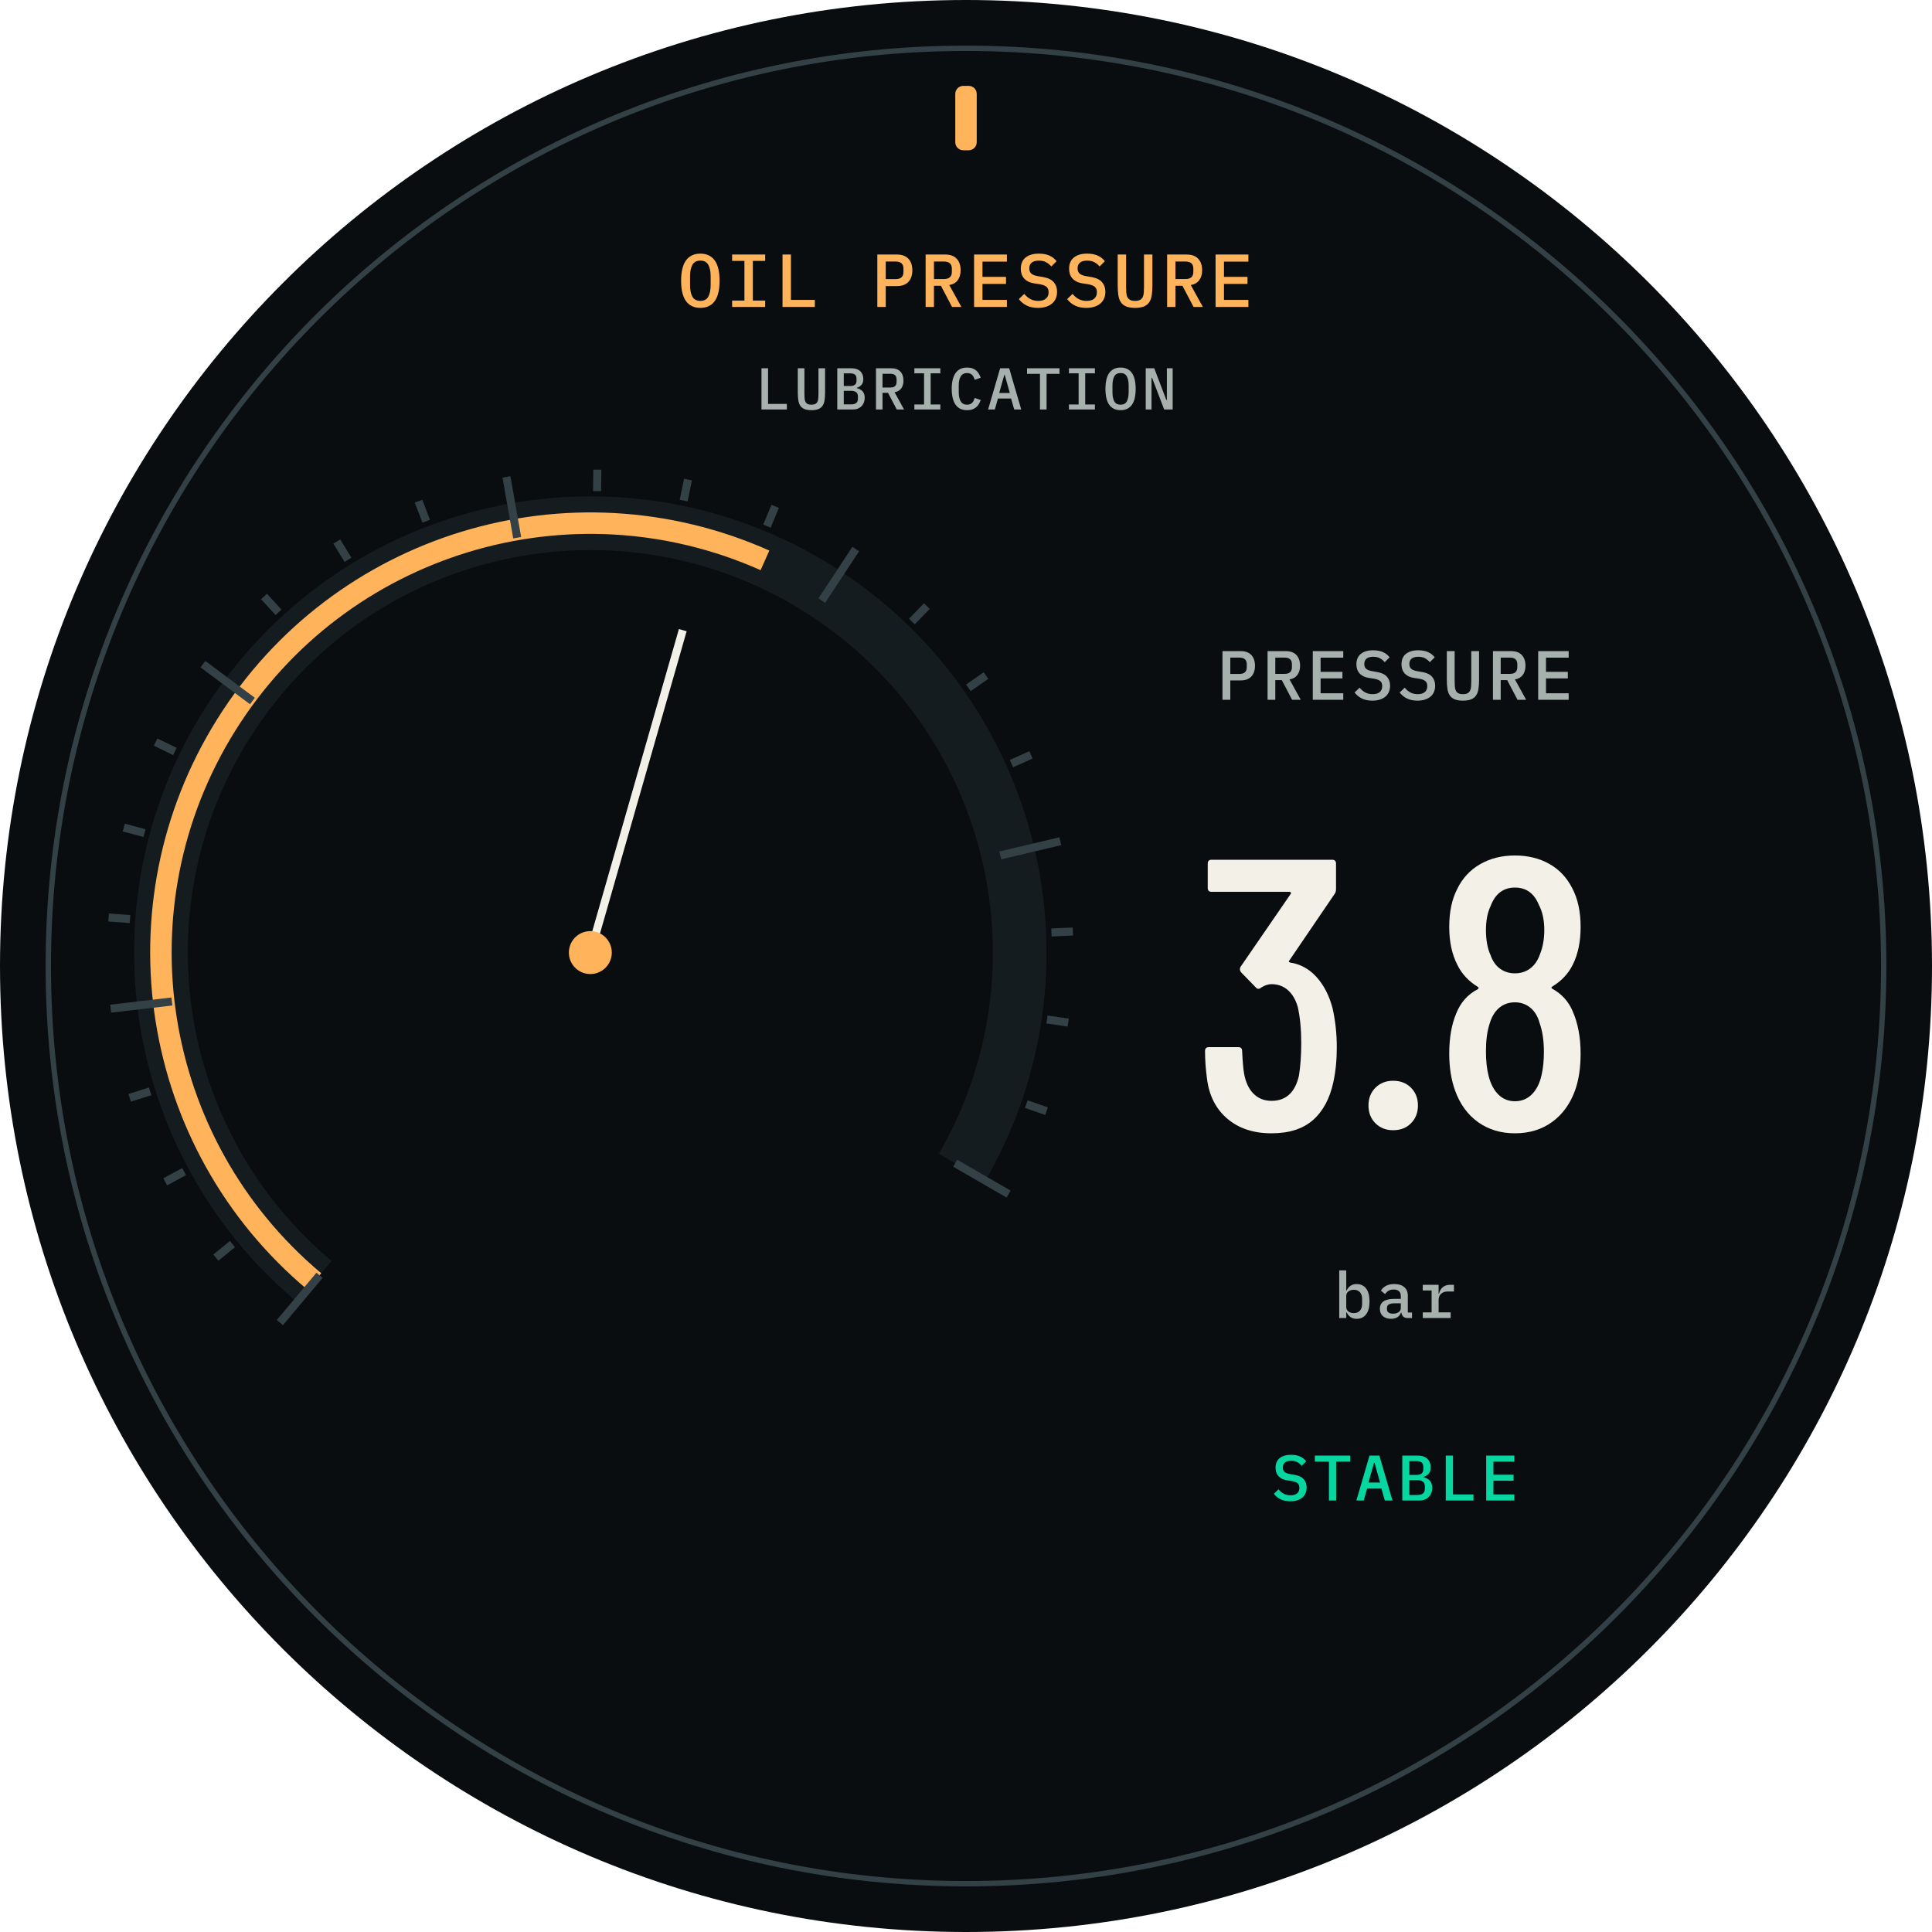
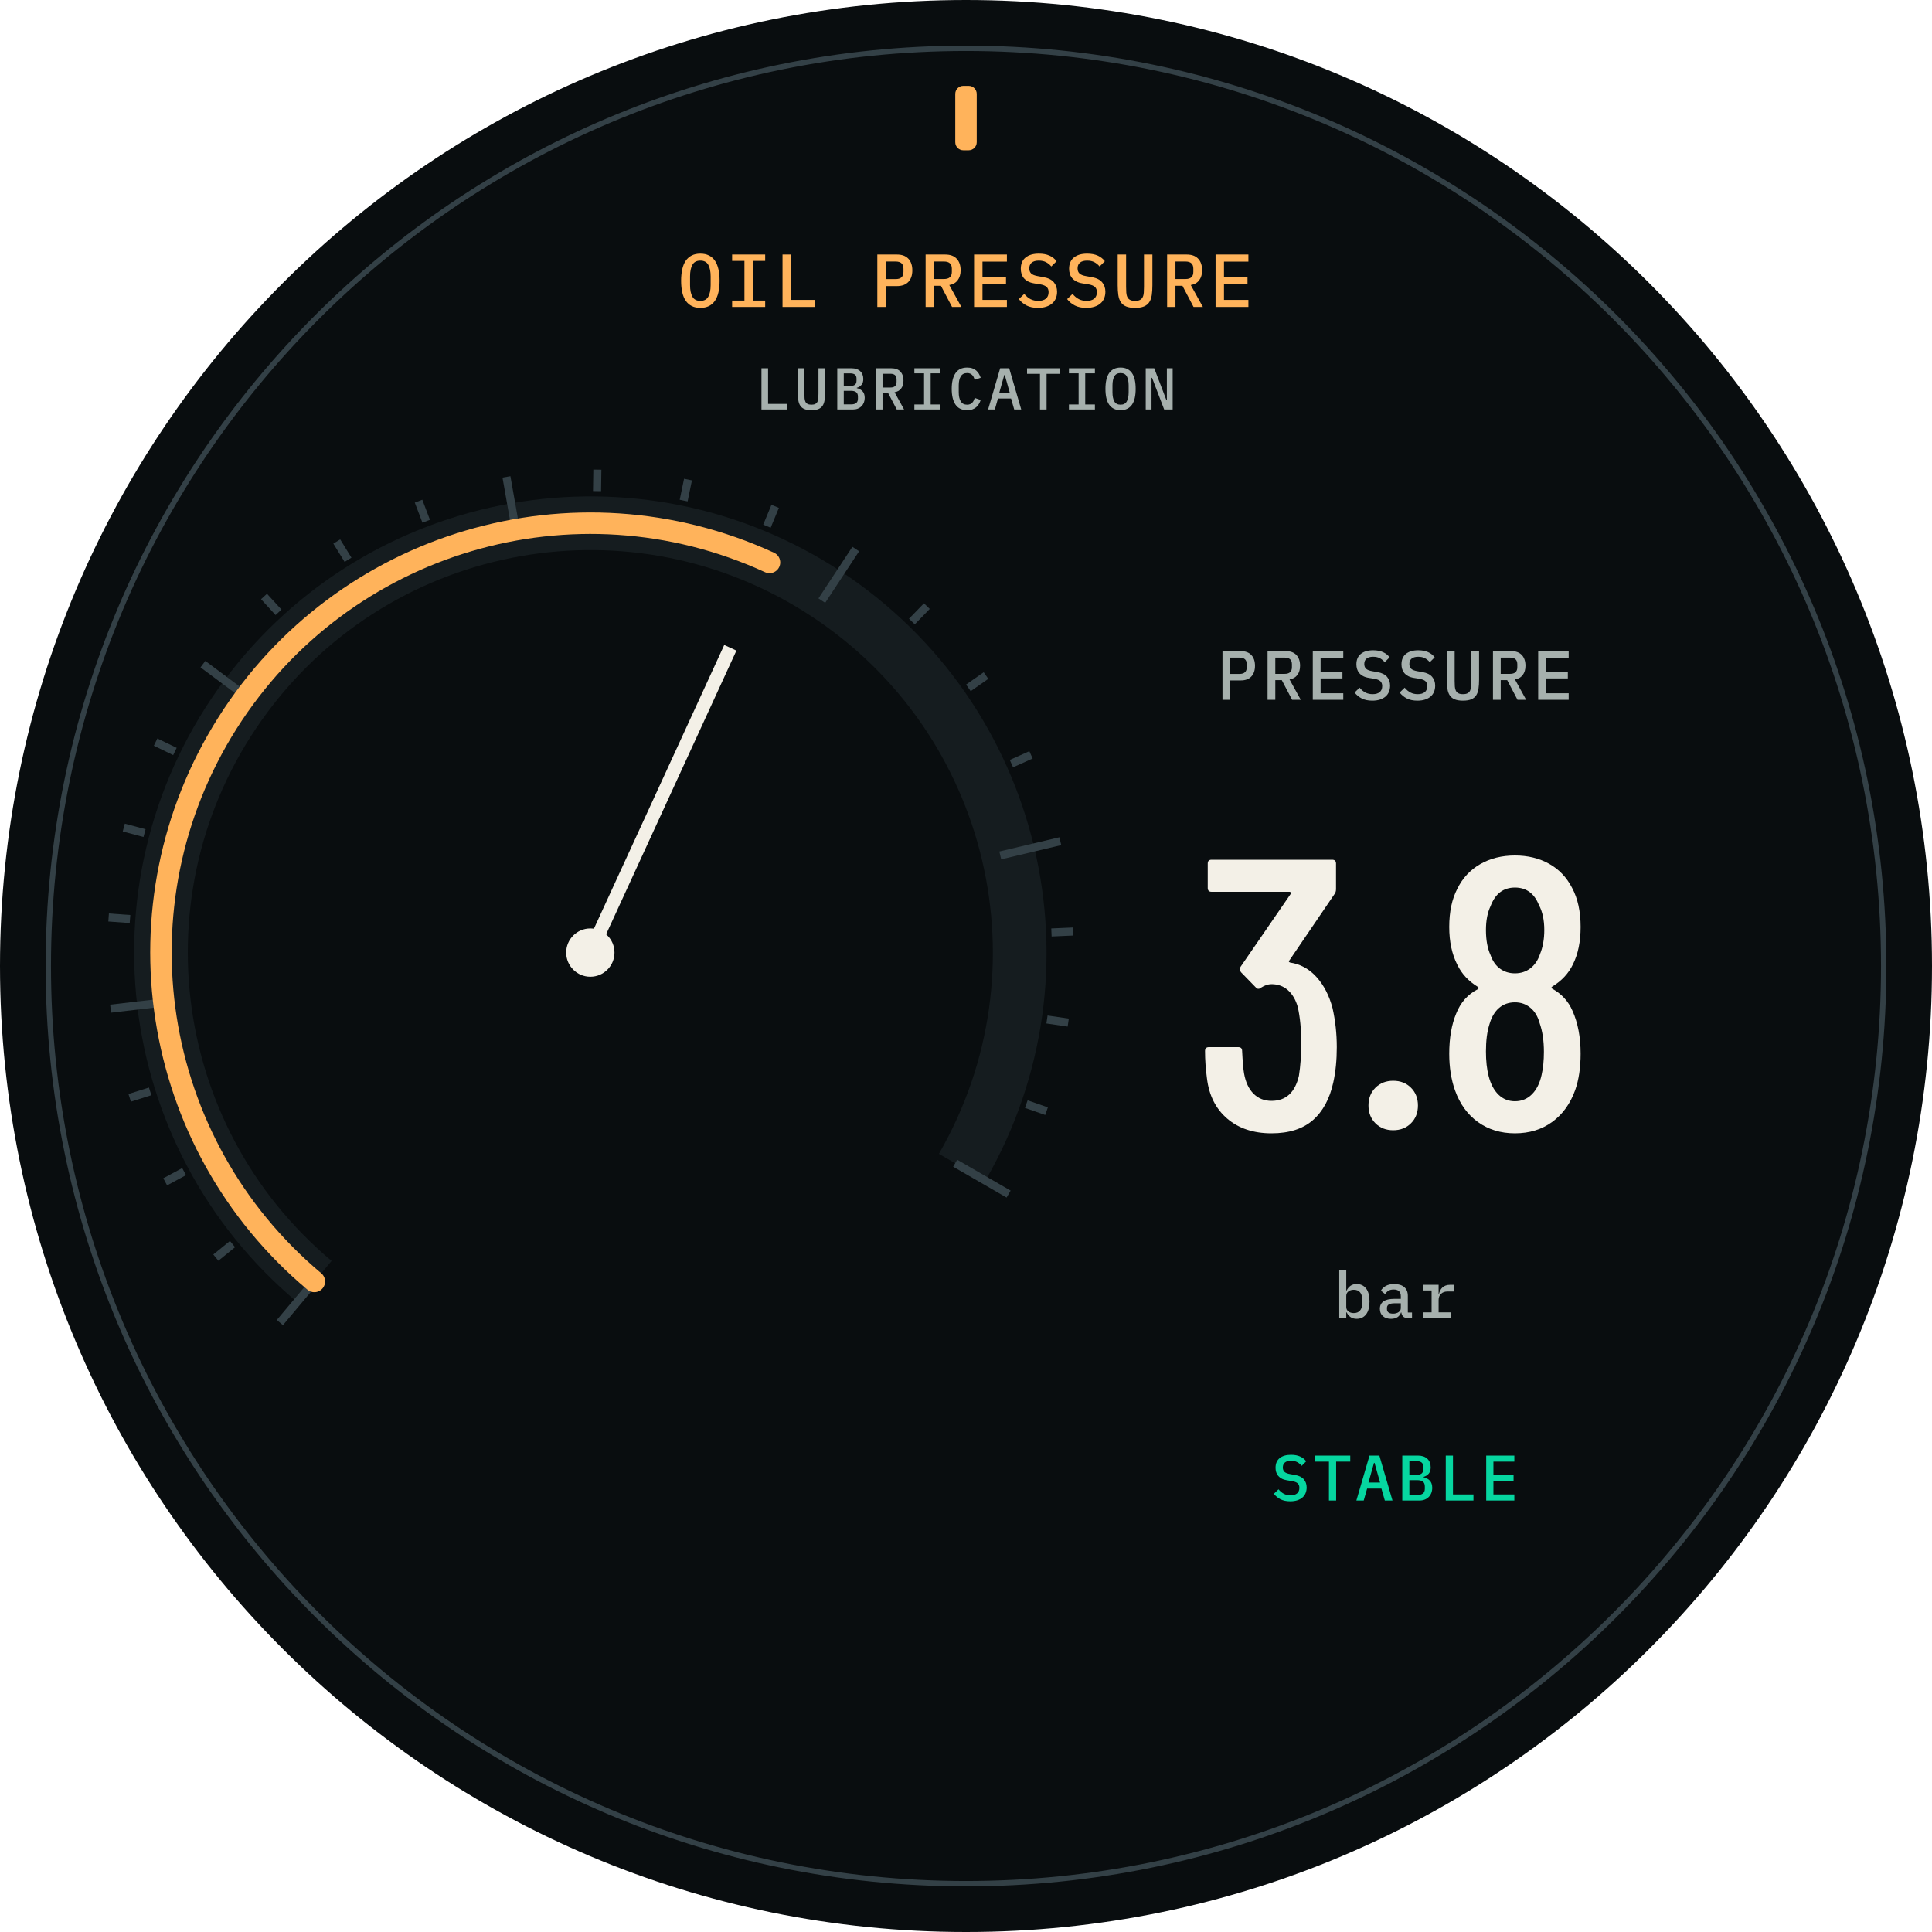
<svg xmlns="http://www.w3.org/2000/svg" width="720" height="720" viewBox="0 0 720 720" role="group" aria-label="发动机油压">
  <defs>
    <clipPath id="round">
      <circle cx="360" cy="360" r="360" />
    </clipPath>
  </defs>
  <g clip-path="url(#round)">
    <circle cx="360" cy="360" r="360" fill="#090D0F" />
    <circle cx="360" cy="360" r="342" fill="none" stroke="#334046" stroke-width="2" />
    <rect x="356" y="32" width="8" height="24" rx="3" fill="#FFB35B" />
    <g aria-label="OIL PRESSURE" fill="#FFB35B">
      <path d="M261.0 114.736Q259.152 114.736 257.794 114.05Q256.436 113.364 255.554 112.076Q254.672 110.788 254.252 108.912Q253.832 107.036 253.832 104.628Q253.832 102.248 254.252 100.358Q254.672 98.468 255.554 97.18Q256.436 95.892 257.794 95.206Q259.152 94.52 261.0 94.52Q262.848 94.52 264.206 95.206Q265.564 95.892 266.446 97.18Q267.328 98.468 267.748 100.358Q268.168 102.248 268.168 104.628Q268.168 107.036 267.748 108.912Q267.328 110.788 266.446 112.076Q265.564 113.364 264.206 114.05Q262.848 114.736 261.0 114.736ZM261.0 112.132Q263.1 112.132 263.968 110.55Q264.836 108.968 264.836 106.252V102.976Q264.836 100.288 263.968 98.706Q263.1 97.124 261.0 97.124Q258.9 97.124 258.032 98.706Q257.164 100.288 257.164 102.976V106.28Q257.164 108.968 258.032 110.55Q258.9 112.132 261.0 112.132Z" />
      <path d="M272.84 114.4V112.02H277.432V97.236H272.84V94.856H285.16V97.236H280.568V112.02H285.16V114.4Z" />
      <path d="M291.624 114.4V94.856H294.76V111.768H303.664V114.4Z" />
      <path d="M326.952 114.4V94.856H334.26Q337.06 94.856 338.53 96.424Q340.0 97.992 340.0 100.736Q340.0 103.48 338.53 105.048Q337.06 106.616 334.26 106.616H330.088V114.4ZM330.088 104.012H333.784Q336.696 104.012 336.696 101.324V100.12Q336.696 97.46 333.784 97.46H330.088Z" />
      <path d="M348.06 114.4H344.952V94.856H352.26Q355.06 94.856 356.53 96.424Q358.0 97.992 358.0 100.736Q358.0 102.976 356.908 104.432Q355.816 105.888 353.772 106.224L358.28 114.4H354.808L350.664 106.504H348.06ZM351.812 103.984Q354.724 103.984 354.724 101.324V100.12Q354.724 97.46 351.812 97.46H348.06V103.984Z" />
      <path d="M363.008 114.4V94.856H375.244V97.488H366.144V103.172H374.908V105.804H366.144V111.768H375.244V114.4Z" />
      <path d="M386.832 114.736Q384.284 114.736 382.548 113.84Q380.812 112.944 379.692 111.46L381.708 109.528Q382.828 110.872 384.088 111.502Q385.348 112.132 386.944 112.132Q388.792 112.132 389.786 111.292Q390.78 110.452 390.78 108.884Q390.78 107.624 390.052 106.938Q389.324 106.252 387.56 105.944L385.432 105.608Q384.032 105.384 383.08 104.866Q382.128 104.348 381.54 103.634Q380.952 102.92 380.686 102.038Q380.42 101.156 380.42 100.176Q380.42 97.404 382.212 95.962Q384.004 94.52 387.14 94.52Q389.464 94.52 391.102 95.262Q392.74 96.004 393.748 97.348L391.788 99.308Q390.976 98.328 389.87 97.726Q388.764 97.124 387.14 97.124Q385.404 97.124 384.494 97.866Q383.584 98.608 383.584 100.036Q383.584 101.24 384.298 101.926Q385.012 102.612 386.832 102.92L388.904 103.284Q391.536 103.76 392.74 105.202Q393.944 106.644 393.944 108.716Q393.944 110.06 393.482 111.18Q393.02 112.3 392.11 113.084Q391.2 113.868 389.87 114.302Q388.54 114.736 386.832 114.736Z" />
      <path d="M404.832 114.736Q402.284 114.736 400.548 113.84Q398.812 112.944 397.692 111.46L399.708 109.528Q400.828 110.872 402.088 111.502Q403.348 112.132 404.944 112.132Q406.792 112.132 407.786 111.292Q408.78 110.452 408.78 108.884Q408.78 107.624 408.052 106.938Q407.324 106.252 405.56 105.944L403.432 105.608Q402.032 105.384 401.08 104.866Q400.128 104.348 399.54 103.634Q398.952 102.92 398.686 102.038Q398.42 101.156 398.42 100.176Q398.42 97.404 400.212 95.962Q402.004 94.52 405.14 94.52Q407.464 94.52 409.102 95.262Q410.74 96.004 411.748 97.348L409.788 99.308Q408.976 98.328 407.87 97.726Q406.764 97.124 405.14 97.124Q403.404 97.124 402.494 97.866Q401.584 98.608 401.584 100.036Q401.584 101.24 402.298 101.926Q403.012 102.612 404.832 102.92L406.904 103.284Q409.536 103.76 410.74 105.202Q411.944 106.644 411.944 108.716Q411.944 110.06 411.482 111.18Q411.02 112.3 410.11 113.084Q409.2 113.868 407.87 114.302Q406.54 114.736 404.832 114.736Z" />
      <path d="M419.668 94.856V106.868Q419.668 108.072 419.738 109.052Q419.808 110.032 420.144 110.718Q420.48 111.404 421.152 111.768Q421.824 112.132 423.0 112.132Q424.176 112.132 424.848 111.768Q425.52 111.404 425.856 110.718Q426.192 110.032 426.262 109.052Q426.332 108.072 426.332 106.868V94.856H429.468V106.308Q429.468 108.408 429.23 109.99Q428.992 111.572 428.292 112.622Q427.592 113.672 426.318 114.204Q425.044 114.736 423.0 114.736Q420.956 114.736 419.682 114.204Q418.408 113.672 417.708 112.622Q417.008 111.572 416.77 109.99Q416.532 108.408 416.532 106.308V94.856Z" />
      <path d="M438.06 114.4H434.952V94.856H442.26Q445.06 94.856 446.53 96.424Q448.0 97.992 448.0 100.736Q448.0 102.976 446.908 104.432Q445.816 105.888 443.772 106.224L448.28 114.4H444.808L440.664 106.504H438.06ZM441.812 103.984Q444.724 103.984 444.724 101.324V100.12Q444.724 97.46 441.812 97.46H438.06V103.984Z" />
      <path d="M453.008 114.4V94.856H465.244V97.488H456.144V103.172H464.908V105.804H456.144V111.768H465.244V114.4Z" />
    </g>
    <g aria-label="LUBRICATION" fill="#A6B0AD">
      <path d="M283.776 152.6V137.244H286.24V150.532H293.236V152.6Z" />
      <path d="M299.782 137.244V146.682Q299.782 147.628 299.837 148.398Q299.892 149.168 300.156 149.707Q300.42 150.246 300.948 150.532Q301.476 150.818 302.4 150.818Q303.324 150.818 303.852 150.532Q304.38 150.246 304.644 149.707Q304.908 149.168 304.963 148.398Q305.018 147.628 305.018 146.682V137.244H307.482V146.242Q307.482 147.892 307.295 149.135Q307.108 150.378 306.558 151.203Q306.008 152.028 305.007 152.446Q304.006 152.864 302.4 152.864Q300.794 152.864 299.793 152.446Q298.792 152.028 298.242 151.203Q297.692 150.378 297.505 149.135Q297.318 147.892 297.318 146.242V137.244Z" />
      <path d="M312.026 137.244H317.328Q319.418 137.244 320.573 138.322Q321.728 139.4 321.728 141.27Q321.728 142.612 321.068 143.404Q320.408 144.196 319.286 144.526V144.636Q320.628 144.944 321.442 145.813Q322.256 146.682 322.256 148.266Q322.256 149.212 321.948 150.004Q321.64 150.796 321.068 151.379Q320.496 151.962 319.693 152.281Q318.89 152.6 317.922 152.6H312.026ZM317.174 150.708Q318.406 150.708 319.066 150.202Q319.726 149.696 319.726 148.574V147.782Q319.726 146.66 319.066 146.154Q318.406 145.648 317.174 145.648H314.446V150.708ZM316.822 143.844Q317.988 143.844 318.593 143.393Q319.198 142.942 319.198 141.886V141.094Q319.198 140.038 318.593 139.587Q317.988 139.136 316.822 139.136H314.446V143.844Z" />
      <path d="M328.89 152.6H326.448V137.244H332.19Q334.39 137.244 335.545 138.476Q336.7 139.708 336.7 141.864Q336.7 143.624 335.842 144.768Q334.984 145.912 333.378 146.176L336.92 152.6H334.192L330.936 146.396H328.89ZM331.838 144.416Q334.126 144.416 334.126 142.326V141.38Q334.126 139.29 331.838 139.29H328.89V144.416Z" />
      <path d="M340.76 152.6V150.73H344.368V139.114H340.76V137.244H350.44V139.114H346.832V150.73H350.44V152.6Z" />
      <path d="M360.44 152.864Q357.514 152.864 356.095 150.796Q354.676 148.728 354.676 144.922Q354.676 141.116 356.095 139.048Q357.514 136.98 360.44 136.98Q361.562 136.98 362.387 137.277Q363.212 137.574 363.806 138.091Q364.4 138.608 364.807 139.301Q365.214 139.994 365.478 140.786L363.256 141.534Q363.08 141.006 362.86 140.544Q362.64 140.082 362.31 139.752Q361.98 139.422 361.529 139.224Q361.078 139.026 360.418 139.026Q358.79 139.026 358.042 140.269Q357.294 141.512 357.294 143.624V146.22Q357.294 148.332 358.042 149.575Q358.79 150.818 360.418 150.818Q361.078 150.818 361.529 150.62Q361.98 150.422 362.31 150.092Q362.64 149.762 362.86 149.3Q363.08 148.838 363.256 148.31L365.478 149.058Q365.214 149.85 364.807 150.543Q364.4 151.236 363.806 151.753Q363.212 152.27 362.387 152.567Q361.562 152.864 360.44 152.864Z" />
      <path d="M377.964 152.6 376.798 148.508H371.914L370.748 152.6H368.24L372.728 137.244H376.094L380.582 152.6ZM374.444 139.73H374.268L372.376 146.462H376.336Z" />
      <path d="M390.032 139.312V152.6H387.568V139.312H382.75V137.244H394.85V139.312Z" />
      <path d="M398.36 152.6V150.73H401.968V139.114H398.36V137.244H408.04V139.114H404.432V150.73H408.04V152.6Z" />
      <path d="M417.6 152.864Q416.148 152.864 415.081 152.325Q414.014 151.786 413.321 150.774Q412.628 149.762 412.298 148.288Q411.968 146.814 411.968 144.922Q411.968 143.052 412.298 141.567Q412.628 140.082 413.321 139.07Q414.014 138.058 415.081 137.519Q416.148 136.98 417.6 136.98Q419.052 136.98 420.119 137.519Q421.186 138.058 421.879 139.07Q422.572 140.082 422.902 141.567Q423.232 143.052 423.232 144.922Q423.232 146.814 422.902 148.288Q422.572 149.762 421.879 150.774Q421.186 151.786 420.119 152.325Q419.052 152.864 417.6 152.864ZM417.6 150.818Q419.25 150.818 419.932 149.575Q420.614 148.332 420.614 146.198V143.624Q420.614 141.512 419.932 140.269Q419.25 139.026 417.6 139.026Q415.95 139.026 415.268 140.269Q414.586 141.512 414.586 143.624V146.22Q414.586 148.332 415.268 149.575Q415.95 150.818 417.6 150.818Z" />
      <path d="M429.338 140.786H429.14V152.6H426.984V137.244H430.152L434.662 149.058H434.86V137.244H437.016V152.6H433.848Z" />
    </g>
    <g data-oilpress-dial="eccentric">
      <g fill="none">
        <path d="M117.15 477.57 A160 160 0 1 1 358.56 435" stroke="#151C1F" stroke-width="20" />
-         <path d="M117.15 477.57 A160 160 0 0 1 285.08 208.83" stroke="#FFB35B" stroke-width="8" />
        <path d="M104.3 492.89L119.08 475.27" stroke="#334046" stroke-width="3" />
        <path d="M80.44 468.68L86.65 463.63" stroke="#334046" stroke-width="3" />
        <path d="M61.56 440.43L68.61 436.63" stroke="#334046" stroke-width="3" />
        <path d="M48.33 409.13L55.96 406.72" stroke="#334046" stroke-width="3" />
        <path d="M41.22 375.9L64.06 373.23" stroke="#334046" stroke-width="3" />
        <path d="M40.48 341.92L48.45 342.5" stroke="#334046" stroke-width="3" />
        <path d="M46.13 308.41L53.86 310.48" stroke="#334046" stroke-width="3" />
        <path d="M57.99 276.56L65.19 280.05" stroke="#334046" stroke-width="3" />
        <path d="M75.62 247.51L94.07 261.25" stroke="#334046" stroke-width="3" />
        <path d="M98.39 222.29L103.8 228.19" stroke="#334046" stroke-width="3" />
        <path d="M125.5 201.8L129.7 208.61" stroke="#334046" stroke-width="3" />
        <path d="M155.98 186.77L158.83 194.25" stroke="#334046" stroke-width="3" />
        <path d="M188.74 177.73L192.74 200.39" stroke="#334046" stroke-width="3" />
        <path d="M222.62 175.02L222.5 183.02" stroke="#334046" stroke-width="3" />
        <path d="M256.4 178.72L254.78 186.55" stroke="#334046" stroke-width="3" />
        <path d="M288.88 188.7L285.82 196.09" stroke="#334046" stroke-width="3" />
        <path d="M318.91 204.61L306.27 223.83" stroke="#334046" stroke-width="3" />
        <path d="M345.41 225.88L339.84 231.62" stroke="#334046" stroke-width="3" />
        <path d="M367.45 251.76L360.89 256.34" stroke="#334046" stroke-width="3" />
        <path d="M384.22 281.31L376.93 284.58" stroke="#334046" stroke-width="3" />
        <path d="M395.15 313.49L372.77 318.79" stroke="#334046" stroke-width="3" />
        <path d="M399.83 347.15L391.84 347.5" stroke="#334046" stroke-width="3" />
        <path d="M398.1 381.09L390.18 379.93" stroke="#334046" stroke-width="3" />
        <path d="M390.02 414.1L382.47 411.47" stroke="#334046" stroke-width="3" />
        <path d="M375.88 445L355.97 433.5" stroke="#334046" stroke-width="3" />
-         <path d="M220 355L254.45 234.84" stroke="#F3F0E7" stroke-width="3" />
-         <circle cx="220" cy="355" r="8" fill="#FFB35B" />
+       </g>
+       <path d="M117.15 477.57 A160 160 0 0 1 286.77 209.60" fill="none" stroke="#FFB35B" stroke-width="8" data-live-indicator="arc" stroke-linecap="round" />
+       <g data-live-indicator="needle">
+         <path d="M220 355L272.17 241.41" fill="none" stroke="#F3F0E7" stroke-width="5" />
+         <circle cx="220" cy="355" r="9" fill="#F3F0E7" />
      </g>
    </g>
    <g data-oilpress-readout="numeric">
-       <g aria-label="PRESSURE" fill="#A6B0AD">
-         <path d="M455.584 260.8V242.652H462.37Q464.97 242.652 466.335 244.108Q467.7 245.564 467.7 248.112Q467.7 250.66 466.335 252.116Q464.97 253.572 462.37 253.572H458.496V260.8ZM458.496 251.154H461.928Q464.632 251.154 464.632 248.658V247.54Q464.632 245.07 461.928 245.07H458.496Z" />
-         <path d="M475.27 260.8H472.384V242.652H479.17Q481.77 242.652 483.135 244.108Q484.5 245.564 484.5 248.112Q484.5 250.192 483.486 251.544Q482.472 252.896 480.574 253.208L484.76 260.8H481.536L477.688 253.468H475.27ZM478.754 251.128Q481.458 251.128 481.458 248.658V247.54Q481.458 245.07 478.754 245.07H475.27V251.128Z" />
-         <path d="M489.236 260.8V242.652H500.598V245.096H492.148V250.374H500.286V252.818H492.148V258.356H500.598V260.8Z" />
-         <path d="M511.444 261.112Q509.078 261.112 507.466 260.28Q505.854 259.448 504.814 258.07L506.686 256.276Q507.726 257.524 508.896 258.109Q510.066 258.694 511.548 258.694Q513.264 258.694 514.187 257.914Q515.11 257.134 515.11 255.678Q515.11 254.508 514.434 253.871Q513.758 253.234 512.12 252.948L510.144 252.636Q508.844 252.428 507.96 251.947Q507.076 251.466 506.53 250.803Q505.984 250.14 505.737 249.321Q505.49 248.502 505.49 247.592Q505.49 245.018 507.154 243.679Q508.818 242.34 511.73 242.34Q513.888 242.34 515.409 243.029Q516.93 243.718 517.866 244.966L516.046 246.786Q515.292 245.876 514.265 245.317Q513.238 244.758 511.73 244.758Q510.118 244.758 509.273 245.447Q508.428 246.136 508.428 247.462Q508.428 248.58 509.091 249.217Q509.754 249.854 511.444 250.14L513.368 250.478Q515.812 250.92 516.93 252.259Q518.048 253.598 518.048 255.522Q518.048 256.77 517.619 257.81Q517.19 258.85 516.345 259.578Q515.5 260.306 514.265 260.709Q513.03 261.112 511.444 261.112Z" />
-         <path d="M528.244 261.112Q525.878 261.112 524.266 260.28Q522.654 259.448 521.614 258.07L523.486 256.276Q524.526 257.524 525.696 258.109Q526.866 258.694 528.348 258.694Q530.064 258.694 530.987 257.914Q531.91 257.134 531.91 255.678Q531.91 254.508 531.234 253.871Q530.558 253.234 528.92 252.948L526.944 252.636Q525.644 252.428 524.76 251.947Q523.876 251.466 523.33 250.803Q522.784 250.14 522.537 249.321Q522.29 248.502 522.29 247.592Q522.29 245.018 523.954 243.679Q525.618 242.34 528.53 242.34Q530.688 242.34 532.209 243.029Q533.73 243.718 534.666 244.966L532.846 246.786Q532.092 245.876 531.065 245.317Q530.038 244.758 528.53 244.758Q526.918 244.758 526.073 245.447Q525.228 246.136 525.228 247.462Q525.228 248.58 525.891 249.217Q526.554 249.854 528.244 250.14L530.168 250.478Q532.612 250.92 533.73 252.259Q534.848 253.598 534.848 255.522Q534.848 256.77 534.419 257.81Q533.99 258.85 533.145 259.578Q532.3 260.306 531.065 260.709Q529.83 261.112 528.244 261.112Z" />
-         <path d="M542.106 242.652V253.806Q542.106 254.924 542.171 255.834Q542.236 256.744 542.548 257.381Q542.86 258.018 543.484 258.356Q544.108 258.694 545.2 258.694Q546.292 258.694 546.916 258.356Q547.54 258.018 547.852 257.381Q548.164 256.744 548.229 255.834Q548.294 254.924 548.294 253.806V242.652H551.206V253.286Q551.206 255.236 550.985 256.705Q550.764 258.174 550.114 259.149Q549.464 260.124 548.281 260.618Q547.098 261.112 545.2 261.112Q543.302 261.112 542.119 260.618Q540.936 260.124 540.286 259.149Q539.636 258.174 539.415 256.705Q539.194 255.236 539.194 253.286V242.652Z" />
-         <path d="M559.27 260.8H556.384V242.652H563.17Q565.77 242.652 567.135 244.108Q568.5 245.564 568.5 248.112Q568.5 250.192 567.486 251.544Q566.472 252.896 564.574 253.208L568.76 260.8H565.536L561.688 253.468H559.27ZM562.754 251.128Q565.458 251.128 565.458 248.658V247.54Q565.458 245.07 562.754 245.07H559.27V251.128Z" />
-         <path d="M573.236 260.8V242.652H584.598V245.096H576.148V250.374H584.286V252.818H576.148V258.356H584.598V260.8Z" />
-       </g>
-       <g aria-label="3.8" fill="#F3F0E7">
-         <path d="M498.184 390.24Q498.184 397.44 496.888 403.344Q494.872 412.56 489.256 417.456Q483.64 422.352 473.848 422.352Q463.768 422.352 457.36 416.88Q450.952 411.408 449.8 401.904Q449.08 396.576 449.08 391.68Q449.08 390.24 450.52 390.24H461.464Q462.904 390.24 462.904 391.68Q463.192 397.584 463.624 400.032Q464.488 404.928 467.152 407.592Q469.816 410.256 473.848 410.256Q481.912 410.256 484.072 400.896Q484.936 395.424 484.936 388.8Q484.936 381.024 483.64 375.264Q482.488 371.232 479.968 369.0Q477.448 366.768 473.848 366.768Q471.976 366.768 469.96 368.064Q469.528 368.496 468.952 368.496Q468.376 368.496 467.944 367.92L462.472 362.304Q461.752 361.296 462.328 360.288L481.048 333.072Q481.192 332.928 481.048 332.64Q480.904 332.352 480.616 332.352H451.528Q450.088 332.352 450.088 330.912V321.84Q450.088 320.4 451.528 320.4H496.456Q497.896 320.4 497.896 321.84V331.344Q497.896 332.496 497.32 333.216L480.472 357.984Q480.04 358.416 480.76 358.704Q486.52 359.568 490.624 364.104Q494.728 368.64 496.6 375.696Q498.184 382.752 498.184 390.24Z" />
-         <path d="M509.992 411.984Q509.992 407.952 512.584 405.36Q515.176 402.768 519.208 402.768Q523.24 402.768 525.832 405.36Q528.424 407.952 528.424 411.984Q528.424 416.016 525.832 418.608Q523.24 421.2 519.208 421.2Q515.176 421.2 512.584 418.608Q509.992 416.016 509.992 411.984Z" />
-         <path d="M578.536 368.496Q583.72 371.376 586.024 376.704Q589.048 383.472 589.048 392.688Q589.048 400.464 587.032 406.224Q584.296 413.856 578.464 418.104Q572.632 422.352 564.568 422.352Q556.648 422.352 550.816 418.176Q544.984 414.0 542.248 406.368Q540.088 400.32 540.088 392.688Q540.088 383.904 542.68 377.712Q545.128 371.52 550.744 368.64Q551.32 368.208 550.744 367.776Q545.56 364.608 543.112 359.568Q540.088 353.664 540.088 345.456Q540.088 336.96 543.112 331.2Q545.992 325.296 551.608 322.056Q557.224 318.816 564.568 318.816Q571.768 318.816 577.312 321.912Q582.856 325.008 585.88 330.912Q589.048 336.816 589.048 345.456Q589.048 353.664 586.168 359.424Q583.72 364.464 578.536 367.632Q577.816 368.064 578.536 368.496ZM553.768 346.608Q553.768 352.224 555.496 355.968Q556.648 359.28 559.024 361.008Q561.4 362.736 564.568 362.736Q567.88 362.736 570.328 360.864Q572.776 358.992 573.928 355.536Q575.512 351.648 575.512 346.608Q575.512 340.992 573.496 337.248Q570.904 330.768 564.568 330.768Q558.088 330.768 555.496 337.68Q553.768 341.28 553.768 346.608ZM575.368 391.968Q575.368 385.776 573.784 381.312Q572.776 377.568 570.328 375.552Q567.88 373.536 564.568 373.536Q561.112 373.536 558.664 375.624Q556.216 377.712 555.064 381.744Q553.768 385.776 553.768 391.824Q553.768 397.152 554.776 401.04Q555.928 405.504 558.448 407.952Q560.968 410.4 564.568 410.4Q568.312 410.4 570.904 407.808Q573.496 405.216 574.504 400.608Q575.368 396.864 575.368 391.968Z" />
-       </g>
-       <g aria-label="bar" fill="#A6B0AD">
-         <path d="M499.096 473.44H501.712V480.928H501.856Q502.408 479.8 503.32 479.164Q504.232 478.528 505.6 478.528Q507.784 478.528 509.08 480.16Q510.376 481.792 510.376 485.008Q510.376 488.224 509.08 489.856Q507.784 491.488 505.6 491.488Q504.232 491.488 503.32 490.852Q502.408 490.216 501.856 489.088H501.712V491.2H499.096ZM504.52 489.352Q506.008 489.352 506.812 488.44Q507.616 487.528 507.616 486.016V484.0Q507.616 482.488 506.812 481.576Q506.008 480.664 504.52 480.664Q503.944 480.664 503.44 480.808Q502.936 480.952 502.552 481.24Q502.168 481.528 501.94 481.948Q501.712 482.368 501.712 482.944V487.072Q501.712 487.648 501.94 488.068Q502.168 488.488 502.552 488.776Q502.936 489.064 503.44 489.208Q503.944 489.352 504.52 489.352Z" />
-         <path d="M524.608 491.2Q523.48 491.2 522.916 490.624Q522.352 490.048 522.232 489.112H522.112Q521.752 490.24 520.804 490.864Q519.856 491.488 518.392 491.488Q516.496 491.488 515.368 490.492Q514.24 489.496 514.24 487.744Q514.24 485.944 515.572 484.996Q516.904 484.048 519.664 484.048H522.04V483.088Q522.04 480.568 519.376 480.568Q518.176 480.568 517.432 481.036Q516.688 481.504 516.184 482.272L514.624 481.0Q515.152 479.992 516.4 479.26Q517.648 478.528 519.616 478.528Q521.968 478.528 523.312 479.656Q524.656 480.784 524.656 482.92V489.136H526.216V491.2ZM519.136 489.568Q520.408 489.568 521.224 488.992Q522.04 488.416 522.04 487.504V485.704H519.712Q516.88 485.704 516.88 487.408V487.888Q516.88 488.728 517.48 489.148Q518.08 489.568 519.136 489.568Z" />
-         <path d="M530.224 489.088H533.512V480.928H530.224V478.816H536.128V482.104H536.272Q536.44 481.456 536.752 480.856Q537.064 480.256 537.544 479.812Q538.024 479.368 538.72 479.092Q539.416 478.816 540.352 478.816H541.84V481.312H539.392Q537.952 481.312 537.04 482.164Q536.128 483.016 536.128 484.456V489.088H540.616V491.2H530.224Z" />
+       <g data-field="oilpress" data-state="normal">
+         <g aria-label="PRESSURE" fill="#A6B0AD">
+           <path d="M455.584 260.8V242.652H462.37Q464.97 242.652 466.335 244.108Q467.7 245.564 467.7 248.112Q467.7 250.66 466.335 252.116Q464.97 253.572 462.37 253.572H458.496V260.8ZM458.496 251.154H461.928Q464.632 251.154 464.632 248.658V247.54Q464.632 245.07 461.928 245.07H458.496Z" />
+           <path d="M475.27 260.8H472.384V242.652H479.17Q481.77 242.652 483.135 244.108Q484.5 245.564 484.5 248.112Q484.5 250.192 483.486 251.544Q482.472 252.896 480.574 253.208L484.76 260.8H481.536L477.688 253.468H475.27ZM478.754 251.128Q481.458 251.128 481.458 248.658V247.54Q481.458 245.07 478.754 245.07H475.27V251.128Z" />
+           <path d="M489.236 260.8V242.652H500.598V245.096H492.148V250.374H500.286V252.818H492.148V258.356H500.598V260.8Z" />
+           <path d="M511.444 261.112Q509.078 261.112 507.466 260.28Q505.854 259.448 504.814 258.07L506.686 256.276Q507.726 257.524 508.896 258.109Q510.066 258.694 511.548 258.694Q513.264 258.694 514.187 257.914Q515.11 257.134 515.11 255.678Q515.11 254.508 514.434 253.871Q513.758 253.234 512.12 252.948L510.144 252.636Q508.844 252.428 507.96 251.947Q507.076 251.466 506.53 250.803Q505.984 250.14 505.737 249.321Q505.49 248.502 505.49 247.592Q505.49 245.018 507.154 243.679Q508.818 242.34 511.73 242.34Q513.888 242.34 515.409 243.029Q516.93 243.718 517.866 244.966L516.046 246.786Q515.292 245.876 514.265 245.317Q513.238 244.758 511.73 244.758Q510.118 244.758 509.273 245.447Q508.428 246.136 508.428 247.462Q508.428 248.58 509.091 249.217Q509.754 249.854 511.444 250.14L513.368 250.478Q515.812 250.92 516.93 252.259Q518.048 253.598 518.048 255.522Q518.048 256.77 517.619 257.81Q517.19 258.85 516.345 259.578Q515.5 260.306 514.265 260.709Q513.03 261.112 511.444 261.112Z" />
+           <path d="M528.244 261.112Q525.878 261.112 524.266 260.28Q522.654 259.448 521.614 258.07L523.486 256.276Q524.526 257.524 525.696 258.109Q526.866 258.694 528.348 258.694Q530.064 258.694 530.987 257.914Q531.91 257.134 531.91 255.678Q531.91 254.508 531.234 253.871Q530.558 253.234 528.92 252.948L526.944 252.636Q525.644 252.428 524.76 251.947Q523.876 251.466 523.33 250.803Q522.784 250.14 522.537 249.321Q522.29 248.502 522.29 247.592Q522.29 245.018 523.954 243.679Q525.618 242.34 528.53 242.34Q530.688 242.34 532.209 243.029Q533.73 243.718 534.666 244.966L532.846 246.786Q532.092 245.876 531.065 245.317Q530.038 244.758 528.53 244.758Q526.918 244.758 526.073 245.447Q525.228 246.136 525.228 247.462Q525.228 248.58 525.891 249.217Q526.554 249.854 528.244 250.14L530.168 250.478Q532.612 250.92 533.73 252.259Q534.848 253.598 534.848 255.522Q534.848 256.77 534.419 257.81Q533.99 258.85 533.145 259.578Q532.3 260.306 531.065 260.709Q529.83 261.112 528.244 261.112Z" />
+           <path d="M542.106 242.652V253.806Q542.106 254.924 542.171 255.834Q542.236 256.744 542.548 257.381Q542.86 258.018 543.484 258.356Q544.108 258.694 545.2 258.694Q546.292 258.694 546.916 258.356Q547.54 258.018 547.852 257.381Q548.164 256.744 548.229 255.834Q548.294 254.924 548.294 253.806V242.652H551.206V253.286Q551.206 255.236 550.985 256.705Q550.764 258.174 550.114 259.149Q549.464 260.124 548.281 260.618Q547.098 261.112 545.2 261.112Q543.302 261.112 542.119 260.618Q540.936 260.124 540.286 259.149Q539.636 258.174 539.415 256.705Q539.194 255.236 539.194 253.286V242.652Z" />
+           <path d="M559.27 260.8H556.384V242.652H563.17Q565.77 242.652 567.135 244.108Q568.5 245.564 568.5 248.112Q568.5 250.192 567.486 251.544Q566.472 252.896 564.574 253.208L568.76 260.8H565.536L561.688 253.468H559.27ZM562.754 251.128Q565.458 251.128 565.458 248.658V247.54Q565.458 245.07 562.754 245.07H559.27V251.128Z" />
+           <path d="M573.236 260.8V242.652H584.598V245.096H576.148V250.374H584.286V252.818H576.148V258.356H584.598V260.8Z" />
+         </g>
+         <g aria-label="3.8" fill="#F3F0E7">
+           <path d="M498.184 390.24Q498.184 397.44 496.888 403.344Q494.872 412.56 489.256 417.456Q483.64 422.352 473.848 422.352Q463.768 422.352 457.36 416.88Q450.952 411.408 449.8 401.904Q449.08 396.576 449.08 391.68Q449.08 390.24 450.52 390.24H461.464Q462.904 390.24 462.904 391.68Q463.192 397.584 463.624 400.032Q464.488 404.928 467.152 407.592Q469.816 410.256 473.848 410.256Q481.912 410.256 484.072 400.896Q484.936 395.424 484.936 388.8Q484.936 381.024 483.64 375.264Q482.488 371.232 479.968 369.0Q477.448 366.768 473.848 366.768Q471.976 366.768 469.96 368.064Q469.528 368.496 468.952 368.496Q468.376 368.496 467.944 367.92L462.472 362.304Q461.752 361.296 462.328 360.288L481.048 333.072Q481.192 332.928 481.048 332.64Q480.904 332.352 480.616 332.352H451.528Q450.088 332.352 450.088 330.912V321.84Q450.088 320.4 451.528 320.4H496.456Q497.896 320.4 497.896 321.84V331.344Q497.896 332.496 497.32 333.216L480.472 357.984Q480.04 358.416 480.76 358.704Q486.52 359.568 490.624 364.104Q494.728 368.64 496.6 375.696Q498.184 382.752 498.184 390.24Z" />
+           <path d="M509.992 411.984Q509.992 407.952 512.584 405.36Q515.176 402.768 519.208 402.768Q523.24 402.768 525.832 405.36Q528.424 407.952 528.424 411.984Q528.424 416.016 525.832 418.608Q523.24 421.2 519.208 421.2Q515.176 421.2 512.584 418.608Q509.992 416.016 509.992 411.984Z" />
+           <path d="M578.536 368.496Q583.72 371.376 586.024 376.704Q589.048 383.472 589.048 392.688Q589.048 400.464 587.032 406.224Q584.296 413.856 578.464 418.104Q572.632 422.352 564.568 422.352Q556.648 422.352 550.816 418.176Q544.984 414.0 542.248 406.368Q540.088 400.32 540.088 392.688Q540.088 383.904 542.68 377.712Q545.128 371.52 550.744 368.64Q551.32 368.208 550.744 367.776Q545.56 364.608 543.112 359.568Q540.088 353.664 540.088 345.456Q540.088 336.96 543.112 331.2Q545.992 325.296 551.608 322.056Q557.224 318.816 564.568 318.816Q571.768 318.816 577.312 321.912Q582.856 325.008 585.88 330.912Q589.048 336.816 589.048 345.456Q589.048 353.664 586.168 359.424Q583.72 364.464 578.536 367.632Q577.816 368.064 578.536 368.496ZM553.768 346.608Q553.768 352.224 555.496 355.968Q556.648 359.28 559.024 361.008Q561.4 362.736 564.568 362.736Q567.88 362.736 570.328 360.864Q572.776 358.992 573.928 355.536Q575.512 351.648 575.512 346.608Q575.512 340.992 573.496 337.248Q570.904 330.768 564.568 330.768Q558.088 330.768 555.496 337.68Q553.768 341.28 553.768 346.608ZM575.368 391.968Q575.368 385.776 573.784 381.312Q572.776 377.568 570.328 375.552Q567.88 373.536 564.568 373.536Q561.112 373.536 558.664 375.624Q556.216 377.712 555.064 381.744Q553.768 385.776 553.768 391.824Q553.768 397.152 554.776 401.04Q555.928 405.504 558.448 407.952Q560.968 410.4 564.568 410.4Q568.312 410.4 570.904 407.808Q573.496 405.216 574.504 400.608Q575.368 396.864 575.368 391.968Z" />
+         </g>
+         <g aria-label="bar" fill="#A6B0AD">
+           <path d="M499.096 473.44H501.712V480.928H501.856Q502.408 479.8 503.32 479.164Q504.232 478.528 505.6 478.528Q507.784 478.528 509.08 480.16Q510.376 481.792 510.376 485.008Q510.376 488.224 509.08 489.856Q507.784 491.488 505.6 491.488Q504.232 491.488 503.32 490.852Q502.408 490.216 501.856 489.088H501.712V491.2H499.096ZM504.52 489.352Q506.008 489.352 506.812 488.44Q507.616 487.528 507.616 486.016V484.0Q507.616 482.488 506.812 481.576Q506.008 480.664 504.52 480.664Q503.944 480.664 503.44 480.808Q502.936 480.952 502.552 481.24Q502.168 481.528 501.94 481.948Q501.712 482.368 501.712 482.944V487.072Q501.712 487.648 501.94 488.068Q502.168 488.488 502.552 488.776Q502.936 489.064 503.44 489.208Q503.944 489.352 504.52 489.352Z" />
+           <path d="M524.608 491.2Q523.48 491.2 522.916 490.624Q522.352 490.048 522.232 489.112H522.112Q521.752 490.24 520.804 490.864Q519.856 491.488 518.392 491.488Q516.496 491.488 515.368 490.492Q514.24 489.496 514.24 487.744Q514.24 485.944 515.572 484.996Q516.904 484.048 519.664 484.048H522.04V483.088Q522.04 480.568 519.376 480.568Q518.176 480.568 517.432 481.036Q516.688 481.504 516.184 482.272L514.624 481.0Q515.152 479.992 516.4 479.26Q517.648 478.528 519.616 478.528Q521.968 478.528 523.312 479.656Q524.656 480.784 524.656 482.92V489.136H526.216V491.2ZM519.136 489.568Q520.408 489.568 521.224 488.992Q522.04 488.416 522.04 487.504V485.704H519.712Q516.88 485.704 516.88 487.408V487.888Q516.88 488.728 517.48 489.148Q518.08 489.568 519.136 489.568Z" />
+           <path d="M530.224 489.088H533.512V480.928H530.224V478.816H536.128V482.104H536.272Q536.44 481.456 536.752 480.856Q537.064 480.256 537.544 479.812Q538.024 479.368 538.72 479.092Q539.416 478.816 540.352 478.816H541.84V481.312H539.392Q537.952 481.312 537.04 482.164Q536.128 483.016 536.128 484.456V489.088H540.616V491.2H530.224Z" />
+         </g>
      </g>
      <g aria-label="STABLE" fill="#06D6A0">
        <path d="M480.856 559.488Q478.672 559.488 477.184 558.72Q475.696 557.952 474.736 556.68L476.464 555.024Q477.424 556.176 478.504 556.716Q479.584 557.256 480.952 557.256Q482.536 557.256 483.388 556.536Q484.24 555.816 484.24 554.472Q484.24 553.392 483.616 552.804Q482.992 552.216 481.48 551.952L479.656 551.664Q478.456 551.472 477.64 551.028Q476.824 550.584 476.32 549.972Q475.816 549.36 475.588 548.604Q475.36 547.848 475.36 547.008Q475.36 544.632 476.896 543.396Q478.432 542.16 481.12 542.16Q483.112 542.16 484.516 542.796Q485.92 543.432 486.784 544.584L485.104 546.264Q484.408 545.424 483.46 544.908Q482.512 544.392 481.12 544.392Q479.632 544.392 478.852 545.028Q478.072 545.664 478.072 546.888Q478.072 547.92 478.684 548.508Q479.296 549.096 480.856 549.36L482.632 549.672Q484.888 550.08 485.92 551.316Q486.952 552.552 486.952 554.328Q486.952 555.48 486.556 556.44Q486.16 557.4 485.38 558.072Q484.6 558.744 483.46 559.116Q482.32 559.488 480.856 559.488Z" />
        <path d="M497.944 544.704V559.2H495.256V544.704H490V542.448H503.2V544.704Z" />
        <path d="M516.088 559.2 514.816 554.736H509.488L508.216 559.2H505.48L510.376 542.448H514.048L518.944 559.2ZM512.248 545.16H512.056L509.992 552.504H514.312Z" />
        <path d="M522.592 542.448H528.376Q530.656 542.448 531.916 543.624Q533.176 544.8 533.176 546.84Q533.176 548.304 532.456 549.168Q531.736 550.032 530.512 550.392V550.512Q531.976 550.848 532.864 551.796Q533.752 552.744 533.752 554.472Q533.752 555.504 533.416 556.368Q533.08 557.232 532.456 557.868Q531.832 558.504 530.956 558.852Q530.08 559.2 529.024 559.2H522.592ZM528.208 557.136Q529.552 557.136 530.272 556.584Q530.992 556.032 530.992 554.808V553.944Q530.992 552.72 530.272 552.168Q529.552 551.616 528.208 551.616H525.232V557.136ZM527.824 549.648Q529.096 549.648 529.756 549.156Q530.416 548.664 530.416 547.512V546.648Q530.416 545.496 529.756 545.004Q529.096 544.512 527.824 544.512H525.232V549.648Z" />
        <path d="M538.792 559.2V542.448H541.48V556.944H549.112V559.2Z" />
        <path d="M553.864 559.2V542.448H564.352V544.704H556.552V549.576H564.064V551.832H556.552V556.944H564.352V559.2Z" />
      </g>
    </g>
  </g>
</svg>
